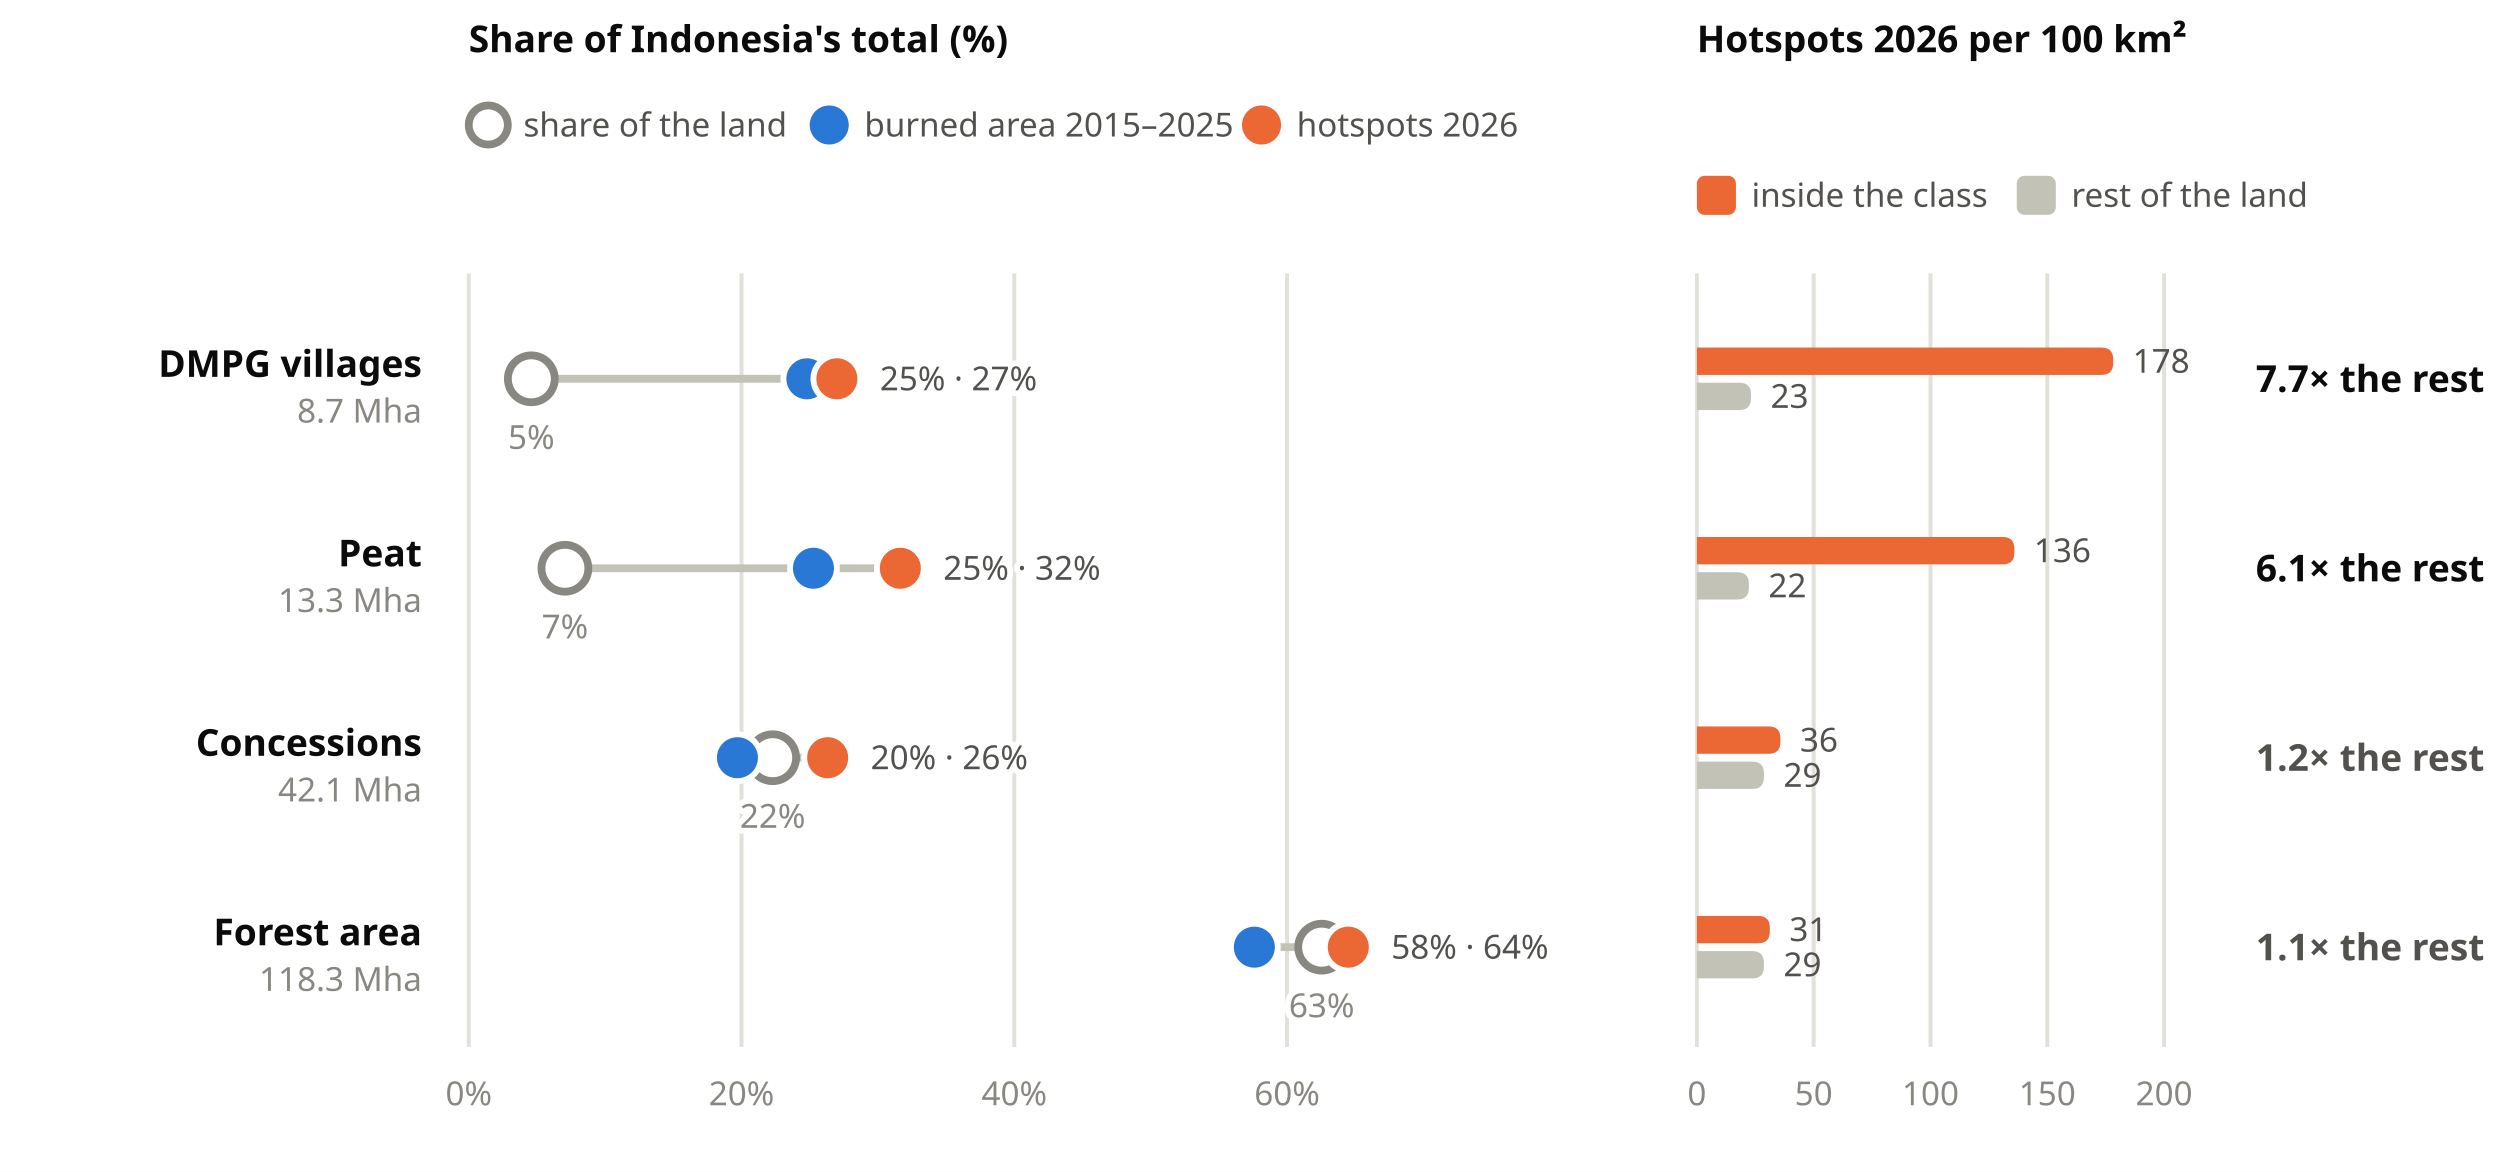
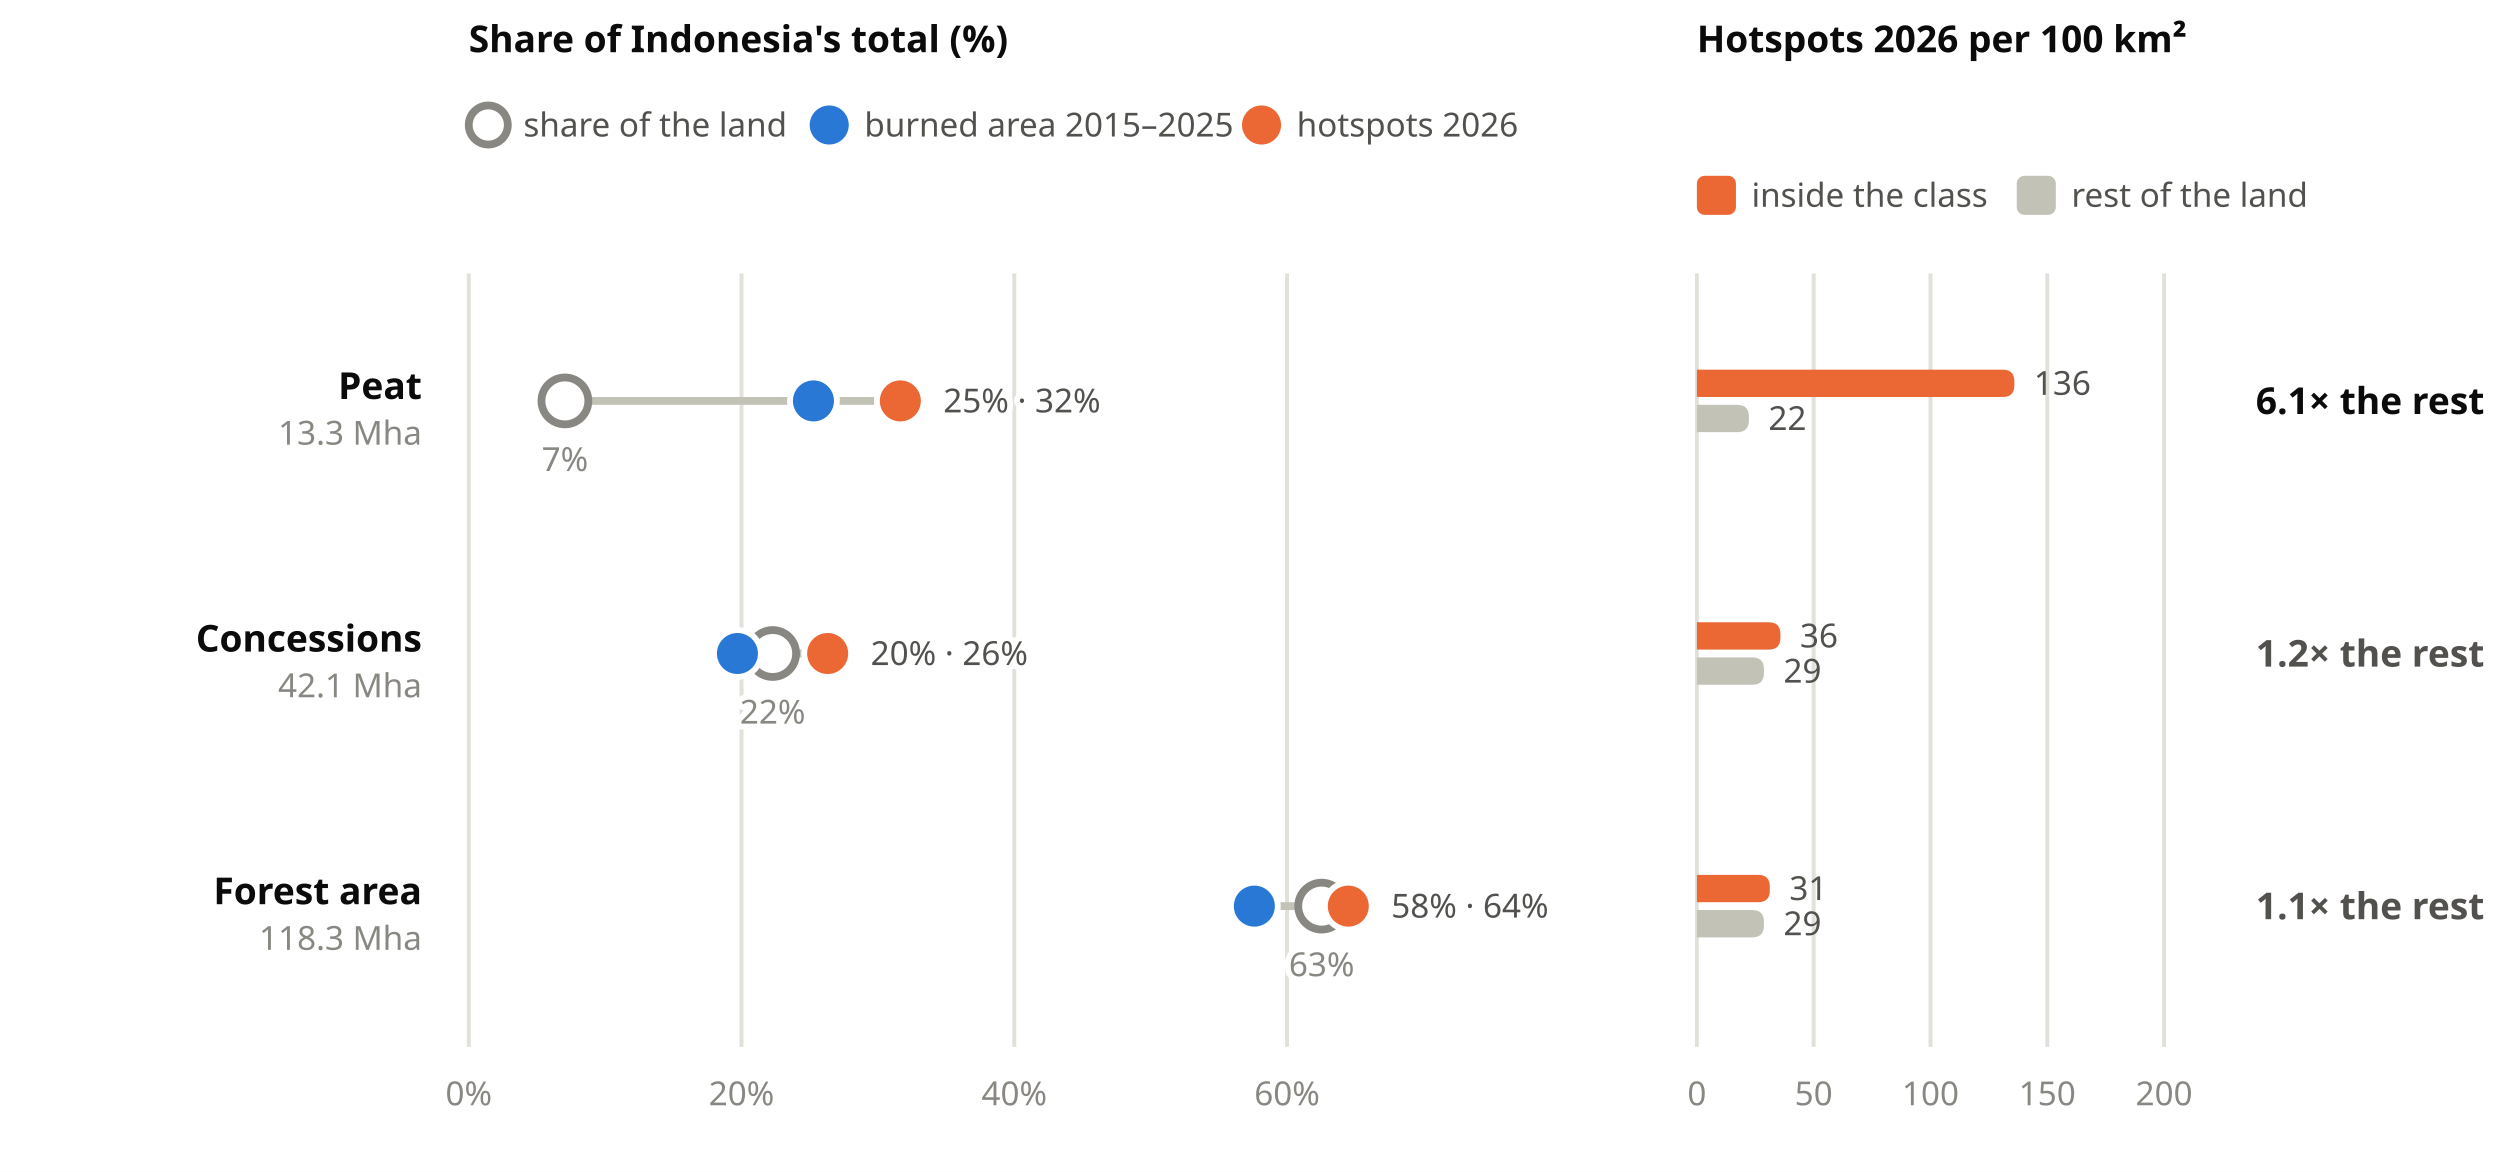
<svg xmlns="http://www.w3.org/2000/svg" data-name="shares" width="640" height="300" viewBox="0 0 640 300" style="font-family: &quot;Source Sans 3&quot;, sans-serif;">
  <rect width="640" height="300" fill="#fff" />
  <text x="120" y="10" font-size="9.5" fill="#0b0b0b" text-anchor="start" dominant-baseline="middle" font-weight="600">Share of Indonesia's total (%)</text>
  <text x="434.4" y="10" font-size="9.5" fill="#0b0b0b" text-anchor="start" dominant-baseline="middle" font-weight="600">Hotspots 2026 per 100 km²</text>
  <circle cx="125" cy="32" r="5" fill="#fff" stroke="#898781" stroke-width="2" />
  <text x="134" y="32" font-size="8.5" fill="#52514e" text-anchor="start" dominant-baseline="middle" font-weight="400">share of the land</text>
  <circle cx="212.281" cy="32" r="5" fill="#2a78d6" />
  <text x="221.281" y="32" font-size="8.5" fill="#52514e" text-anchor="start" dominant-baseline="middle" font-weight="400">burned area 2015–2025</text>
  <circle cx="322.953" cy="32" r="5" fill="#eb6834" />
  <text x="331.953" y="32" font-size="8.5" fill="#52514e" text-anchor="start" dominant-baseline="middle" font-weight="400">hotspots 2026</text>
  <line x1="120" x2="120" y1="70" y2="268" stroke="#e1e0d9" />
  <text x="120" y="280" font-size="8.5" fill="#898781" text-anchor="middle" dominant-baseline="middle" font-weight="400">0%</text>
  <line x1="189.829" x2="189.829" y1="70" y2="268" stroke="#e1e0d9" />
  <text x="189.829" y="280" font-size="8.5" fill="#898781" text-anchor="middle" dominant-baseline="middle" font-weight="400">20%</text>
  <line x1="259.657" x2="259.657" y1="70" y2="268" stroke="#e1e0d9" />
  <text x="259.657" y="280" font-size="8.5" fill="#898781" text-anchor="middle" dominant-baseline="middle" font-weight="400">40%</text>
  <line x1="329.486" x2="329.486" y1="70" y2="268" stroke="#e1e0d9" />
  <text x="329.486" y="280" font-size="8.5" fill="#898781" text-anchor="middle" dominant-baseline="middle" font-weight="400">60%</text>
  <line x1="434.4" x2="434.4" y1="70" y2="268" stroke="#e1e0d9" />
  <text x="434.4" y="280" font-size="8.5" fill="#898781" text-anchor="middle" dominant-baseline="middle" font-weight="400">0</text>
  <line x1="464.3" x2="464.3" y1="70" y2="268" stroke="#e1e0d9" />
  <text x="464.3" y="280" font-size="8.5" fill="#898781" text-anchor="middle" dominant-baseline="middle" font-weight="400">50</text>
  <line x1="494.2" x2="494.2" y1="70" y2="268" stroke="#e1e0d9" />
  <text x="494.2" y="280" font-size="8.5" fill="#898781" text-anchor="middle" dominant-baseline="middle" font-weight="400">100</text>
  <line x1="524.1" x2="524.1" y1="70" y2="268" stroke="#e1e0d9" />
  <text x="524.1" y="280" font-size="8.5" fill="#898781" text-anchor="middle" dominant-baseline="middle" font-weight="400">150</text>
  <line x1="554" x2="554" y1="70" y2="268" stroke="#e1e0d9" />
  <text x="554" y="280" font-size="8.5" fill="#898781" text-anchor="middle" dominant-baseline="middle" font-weight="400">200</text>
  <rect x="434.4" y="45" width="10" height="10" rx="2" fill="#eb6834" />
  <text x="448.4" y="50" font-size="8.5" fill="#52514e" text-anchor="start" dominant-baseline="middle" font-weight="400">inside the class</text>
  <rect x="516.291" y="45" width="10" height="10" rx="2" fill="#c3c2b7" />
  <text x="530.291" y="50" font-size="8.5" fill="#52514e" text-anchor="start" dominant-baseline="middle" font-weight="400">rest of the land</text>
-   <text x="108" y="93.125" font-size="9.5" fill="#0b0b0b" text-anchor="end" dominant-baseline="middle" font-weight="600">DMPG villages</text>
-   <text x="108" y="105.225" font-size="8.5" fill="#898781" text-anchor="end" dominant-baseline="middle" font-weight="400">8.7 Mha</text>
-   <line x1="136.016" x2="214.235" y1="96.975" y2="96.975" stroke="#c3c2b7" stroke-width="2" />
-   <circle cx="136.016" cy="96.975" r="6" fill="#fff" stroke="#898781" stroke-width="2" />
-   <circle cx="206.563" cy="96.975" r="6" fill="#2a78d6" stroke="#fff" stroke-width="1.5" />
-   <circle cx="214.235" cy="96.975" r="6" fill="#eb6834" stroke="#fff" stroke-width="1.5" />
-   <text x="136.016" y="111.975" font-size="8.5" fill="#898781" text-anchor="middle" dominant-baseline="middle" font-weight="400" stroke="#fff" stroke-width="3" paint-order="stroke" stroke-linejoin="round">5%</text>
-   <text x="225.235" y="96.975" font-size="8.5" fill="#52514e" text-anchor="start" dominant-baseline="middle" font-weight="400" stroke="#fff" stroke-width="3" paint-order="stroke" stroke-linejoin="round">25% · 27%</text>
-   <path fill="#eb6834" d="M434.4,88.975H537.965Q540.965,88.975 540.965,91.975V92.975Q540.965,95.975 537.965,95.975H434.4Z" />
-   <text x="545.965" y="92.475" font-size="8.5" fill="#52514e" text-anchor="start" dominant-baseline="middle" font-weight="400">178</text>
-   <path fill="#c3c2b7" d="M434.4,97.975H445.259Q448.259,97.975 448.259,100.975V101.975Q448.259,104.975 445.259,104.975H434.4Z" />
-   <text x="453.259" y="101.475" font-size="8.5" fill="#52514e" text-anchor="start" dominant-baseline="middle" font-weight="400">23</text>
-   <text x="636" y="96.975" font-size="9.5" fill="#0b0b0b" text-anchor="end" dominant-baseline="middle" font-weight="600">7.7× the rest</text>
-   <text x="108" y="141.625" font-size="9.5" fill="#0b0b0b" text-anchor="end" dominant-baseline="middle" font-weight="600">Peat</text>
-   <text x="108" y="153.725" font-size="8.5" fill="#898781" text-anchor="end" dominant-baseline="middle" font-weight="400">13.3 Mha</text>
-   <line x1="144.618" x2="230.485" y1="145.475" y2="145.475" stroke="#c3c2b7" stroke-width="2" />
-   <circle cx="144.618" cy="145.475" r="6" fill="#fff" stroke="#898781" stroke-width="2" />
-   <circle cx="208.244" cy="145.475" r="6" fill="#2a78d6" stroke="#fff" stroke-width="1.5" />
-   <circle cx="230.485" cy="145.475" r="6" fill="#eb6834" stroke="#fff" stroke-width="1.5" />
-   <text x="144.618" y="160.475" font-size="8.5" fill="#898781" text-anchor="middle" dominant-baseline="middle" font-weight="400" stroke="#fff" stroke-width="3" paint-order="stroke" stroke-linejoin="round">7%</text>
-   <text x="241.485" y="145.475" font-size="8.5" fill="#52514e" text-anchor="start" dominant-baseline="middle" font-weight="400" stroke="#fff" stroke-width="3" paint-order="stroke" stroke-linejoin="round">25% · 32%</text>
-   <path fill="#eb6834" d="M434.4,137.475H512.684Q515.684,137.475 515.684,140.475V141.475Q515.684,144.475 512.684,144.475H434.4Z" />
-   <text x="520.684" y="140.975" font-size="8.5" fill="#52514e" text-anchor="start" dominant-baseline="middle" font-weight="400">136</text>
-   <path fill="#c3c2b7" d="M434.4,146.475H444.719Q447.719,146.475 447.719,149.475V150.475Q447.719,153.475 444.719,153.475H434.4Z" />
-   <text x="452.719" y="149.975" font-size="8.5" fill="#52514e" text-anchor="start" dominant-baseline="middle" font-weight="400">22</text>
-   <text x="636" y="145.475" font-size="9.5" fill="#0b0b0b" text-anchor="end" dominant-baseline="middle" font-weight="600">6.1× the rest</text>
-   <text x="108" y="190.125" font-size="9.5" fill="#0b0b0b" text-anchor="end" dominant-baseline="middle" font-weight="600">Concessions</text>
-   <text x="108" y="202.225" font-size="8.5" fill="#898781" text-anchor="end" dominant-baseline="middle" font-weight="400">42.1 Mha</text>
-   <line x1="188.782" x2="211.882" y1="193.975" y2="193.975" stroke="#c3c2b7" stroke-width="2" />
-   <circle cx="197.804" cy="193.975" r="6" fill="#fff" stroke="#898781" stroke-width="2" />
-   <circle cx="188.782" cy="193.975" r="6" fill="#2a78d6" stroke="#fff" stroke-width="1.5" />
-   <circle cx="211.882" cy="193.975" r="6" fill="#eb6834" stroke="#fff" stroke-width="1.5" />
-   <text x="197.804" y="208.975" font-size="8.5" fill="#898781" text-anchor="middle" dominant-baseline="middle" font-weight="400" stroke="#fff" stroke-width="3" paint-order="stroke" stroke-linejoin="round">22%</text>
-   <text x="222.882" y="193.975" font-size="8.5" fill="#52514e" text-anchor="start" dominant-baseline="middle" font-weight="400" stroke="#fff" stroke-width="3" paint-order="stroke" stroke-linejoin="round">20% · 26%</text>
-   <path fill="#eb6834" d="M434.4,185.975H452.789Q455.789,185.975 455.789,188.975V189.975Q455.789,192.975 452.789,192.975H434.4Z" />
-   <text x="460.789" y="189.475" font-size="8.5" fill="#52514e" text-anchor="start" dominant-baseline="middle" font-weight="400">36</text>
-   <path fill="#c3c2b7" d="M434.4,194.975H448.572Q451.572,194.975 451.572,197.975V198.975Q451.572,201.975 448.572,201.975H434.4Z" />
-   <text x="456.572" y="198.475" font-size="8.5" fill="#52514e" text-anchor="start" dominant-baseline="middle" font-weight="400">29</text>
-   <text x="636" y="193.975" font-size="9.5" fill="#52514e" text-anchor="end" dominant-baseline="middle" font-weight="600">1.2× the rest</text>
-   <text x="108" y="238.625" font-size="9.5" fill="#0b0b0b" text-anchor="end" dominant-baseline="middle" font-weight="600">Forest area</text>
-   <text x="108" y="250.725" font-size="8.5" fill="#898781" text-anchor="end" dominant-baseline="middle" font-weight="400">118.3 Mha</text>
-   <line x1="321.114" x2="345.164" y1="242.475" y2="242.475" stroke="#c3c2b7" stroke-width="2" />
-   <circle cx="338.349" cy="242.475" r="6" fill="#fff" stroke="#898781" stroke-width="2" />
-   <circle cx="321.114" cy="242.475" r="6" fill="#2a78d6" stroke="#fff" stroke-width="1.5" />
-   <circle cx="345.164" cy="242.475" r="6" fill="#eb6834" stroke="#fff" stroke-width="1.5" />
-   <text x="338.349" y="257.475" font-size="8.5" fill="#898781" text-anchor="middle" dominant-baseline="middle" font-weight="400" stroke="#fff" stroke-width="3" paint-order="stroke" stroke-linejoin="round">63%</text>
-   <text x="356.164" y="242.475" font-size="8.5" fill="#52514e" text-anchor="start" dominant-baseline="middle" font-weight="400" stroke="#fff" stroke-width="3" paint-order="stroke" stroke-linejoin="round">58% · 64%</text>
-   <path fill="#eb6834" d="M434.4,234.475H450.077Q453.077,234.475 453.077,237.475V238.475Q453.077,241.475 450.077,241.475H434.4Z" />
-   <text x="458.077" y="237.975" font-size="8.5" fill="#52514e" text-anchor="start" dominant-baseline="middle" font-weight="400">31</text>
-   <path fill="#c3c2b7" d="M434.4,243.475H448.568Q451.568,243.475 451.568,246.475V247.475Q451.568,250.475 448.568,250.475H434.4Z" />
-   <text x="456.568" y="246.975" font-size="8.5" fill="#52514e" text-anchor="start" dominant-baseline="middle" font-weight="400">29</text>
-   <text x="636" y="242.475" font-size="9.5" fill="#52514e" text-anchor="end" dominant-baseline="middle" font-weight="600">1.1× the rest</text>
+   <text x="108" y="98.783" font-size="9.5" fill="#0b0b0b" text-anchor="end" dominant-baseline="middle" font-weight="600">Peat</text>
+   <text x="108" y="110.883" font-size="8.5" fill="#898781" text-anchor="end" dominant-baseline="middle" font-weight="400">13.3 Mha</text>
+   <line x1="144.618" x2="230.485" y1="102.633" y2="102.633" stroke="#c3c2b7" stroke-width="2" />
+   <circle cx="144.618" cy="102.633" r="6" fill="#fff" stroke="#898781" stroke-width="2" />
+   <circle cx="208.244" cy="102.633" r="6" fill="#2a78d6" stroke="#fff" stroke-width="1.5" />
+   <circle cx="230.485" cy="102.633" r="6" fill="#eb6834" stroke="#fff" stroke-width="1.5" />
+   <text x="144.618" y="117.633" font-size="8.5" fill="#898781" text-anchor="middle" dominant-baseline="middle" font-weight="400" stroke="#fff" stroke-width="3" paint-order="stroke" stroke-linejoin="round">7%</text>
+   <text x="241.485" y="102.633" font-size="8.5" fill="#52514e" text-anchor="start" dominant-baseline="middle" font-weight="400" stroke="#fff" stroke-width="3" paint-order="stroke" stroke-linejoin="round">25% · 32%</text>
+   <path fill="#eb6834" d="M434.4,94.633H512.684Q515.684,94.633 515.684,97.633V98.633Q515.684,101.633 512.684,101.633H434.4Z" />
+   <text x="520.684" y="98.133" font-size="8.5" fill="#52514e" text-anchor="start" dominant-baseline="middle" font-weight="400">136</text>
+   <path fill="#c3c2b7" d="M434.4,103.633H444.719Q447.719,103.633 447.719,106.633V107.633Q447.719,110.633 444.719,110.633H434.4Z" />
+   <text x="452.719" y="107.133" font-size="8.5" fill="#52514e" text-anchor="start" dominant-baseline="middle" font-weight="400">22</text>
+   <text x="636" y="102.633" font-size="9.5" fill="#0b0b0b" text-anchor="end" dominant-baseline="middle" font-weight="600">6.1× the rest</text>
+   <text x="108" y="163.45" font-size="9.5" fill="#0b0b0b" text-anchor="end" dominant-baseline="middle" font-weight="600">Concessions</text>
+   <text x="108" y="175.55" font-size="8.5" fill="#898781" text-anchor="end" dominant-baseline="middle" font-weight="400">42.1 Mha</text>
+   <line x1="188.782" x2="211.882" y1="167.3" y2="167.3" stroke="#c3c2b7" stroke-width="2" />
+   <circle cx="197.804" cy="167.3" r="6" fill="#fff" stroke="#898781" stroke-width="2" />
+   <circle cx="188.782" cy="167.3" r="6" fill="#2a78d6" stroke="#fff" stroke-width="1.5" />
+   <circle cx="211.882" cy="167.3" r="6" fill="#eb6834" stroke="#fff" stroke-width="1.5" />
+   <text x="197.804" y="182.3" font-size="8.5" fill="#898781" text-anchor="middle" dominant-baseline="middle" font-weight="400" stroke="#fff" stroke-width="3" paint-order="stroke" stroke-linejoin="round">22%</text>
+   <text x="222.882" y="167.3" font-size="8.5" fill="#52514e" text-anchor="start" dominant-baseline="middle" font-weight="400" stroke="#fff" stroke-width="3" paint-order="stroke" stroke-linejoin="round">20% · 26%</text>
+   <path fill="#eb6834" d="M434.4,159.3H452.789Q455.789,159.3 455.789,162.3V163.3Q455.789,166.3 452.789,166.3H434.4Z" />
+   <text x="460.789" y="162.8" font-size="8.5" fill="#52514e" text-anchor="start" dominant-baseline="middle" font-weight="400">36</text>
+   <path fill="#c3c2b7" d="M434.4,168.3H448.572Q451.572,168.3 451.572,171.3V172.3Q451.572,175.3 448.572,175.3H434.4Z" />
+   <text x="456.572" y="171.8" font-size="8.5" fill="#52514e" text-anchor="start" dominant-baseline="middle" font-weight="400">29</text>
+   <text x="636" y="167.3" font-size="9.5" fill="#52514e" text-anchor="end" dominant-baseline="middle" font-weight="600">1.2× the rest</text>
+   <text x="108" y="228.117" font-size="9.5" fill="#0b0b0b" text-anchor="end" dominant-baseline="middle" font-weight="600">Forest area</text>
+   <text x="108" y="240.217" font-size="8.5" fill="#898781" text-anchor="end" dominant-baseline="middle" font-weight="400">118.3 Mha</text>
+   <line x1="321.114" x2="345.164" y1="231.967" y2="231.967" stroke="#c3c2b7" stroke-width="2" />
+   <circle cx="338.349" cy="231.967" r="6" fill="#fff" stroke="#898781" stroke-width="2" />
+   <circle cx="321.114" cy="231.967" r="6" fill="#2a78d6" stroke="#fff" stroke-width="1.5" />
+   <circle cx="345.164" cy="231.967" r="6" fill="#eb6834" stroke="#fff" stroke-width="1.5" />
+   <text x="338.349" y="246.967" font-size="8.5" fill="#898781" text-anchor="middle" dominant-baseline="middle" font-weight="400" stroke="#fff" stroke-width="3" paint-order="stroke" stroke-linejoin="round">63%</text>
+   <text x="356.164" y="231.967" font-size="8.5" fill="#52514e" text-anchor="start" dominant-baseline="middle" font-weight="400" stroke="#fff" stroke-width="3" paint-order="stroke" stroke-linejoin="round">58% · 64%</text>
+   <path fill="#eb6834" d="M434.4,223.967H450.077Q453.077,223.967 453.077,226.967V227.967Q453.077,230.967 450.077,230.967H434.4Z" />
+   <text x="458.077" y="227.467" font-size="8.5" fill="#52514e" text-anchor="start" dominant-baseline="middle" font-weight="400">31</text>
+   <path fill="#c3c2b7" d="M434.4,232.967H448.568Q451.568,232.967 451.568,235.967V236.967Q451.568,239.967 448.568,239.967H434.4Z" />
+   <text x="456.568" y="236.467" font-size="8.5" fill="#52514e" text-anchor="start" dominant-baseline="middle" font-weight="400">29</text>
+   <text x="636" y="231.967" font-size="9.5" fill="#52514e" text-anchor="end" dominant-baseline="middle" font-weight="600">1.1× the rest</text>
</svg>
